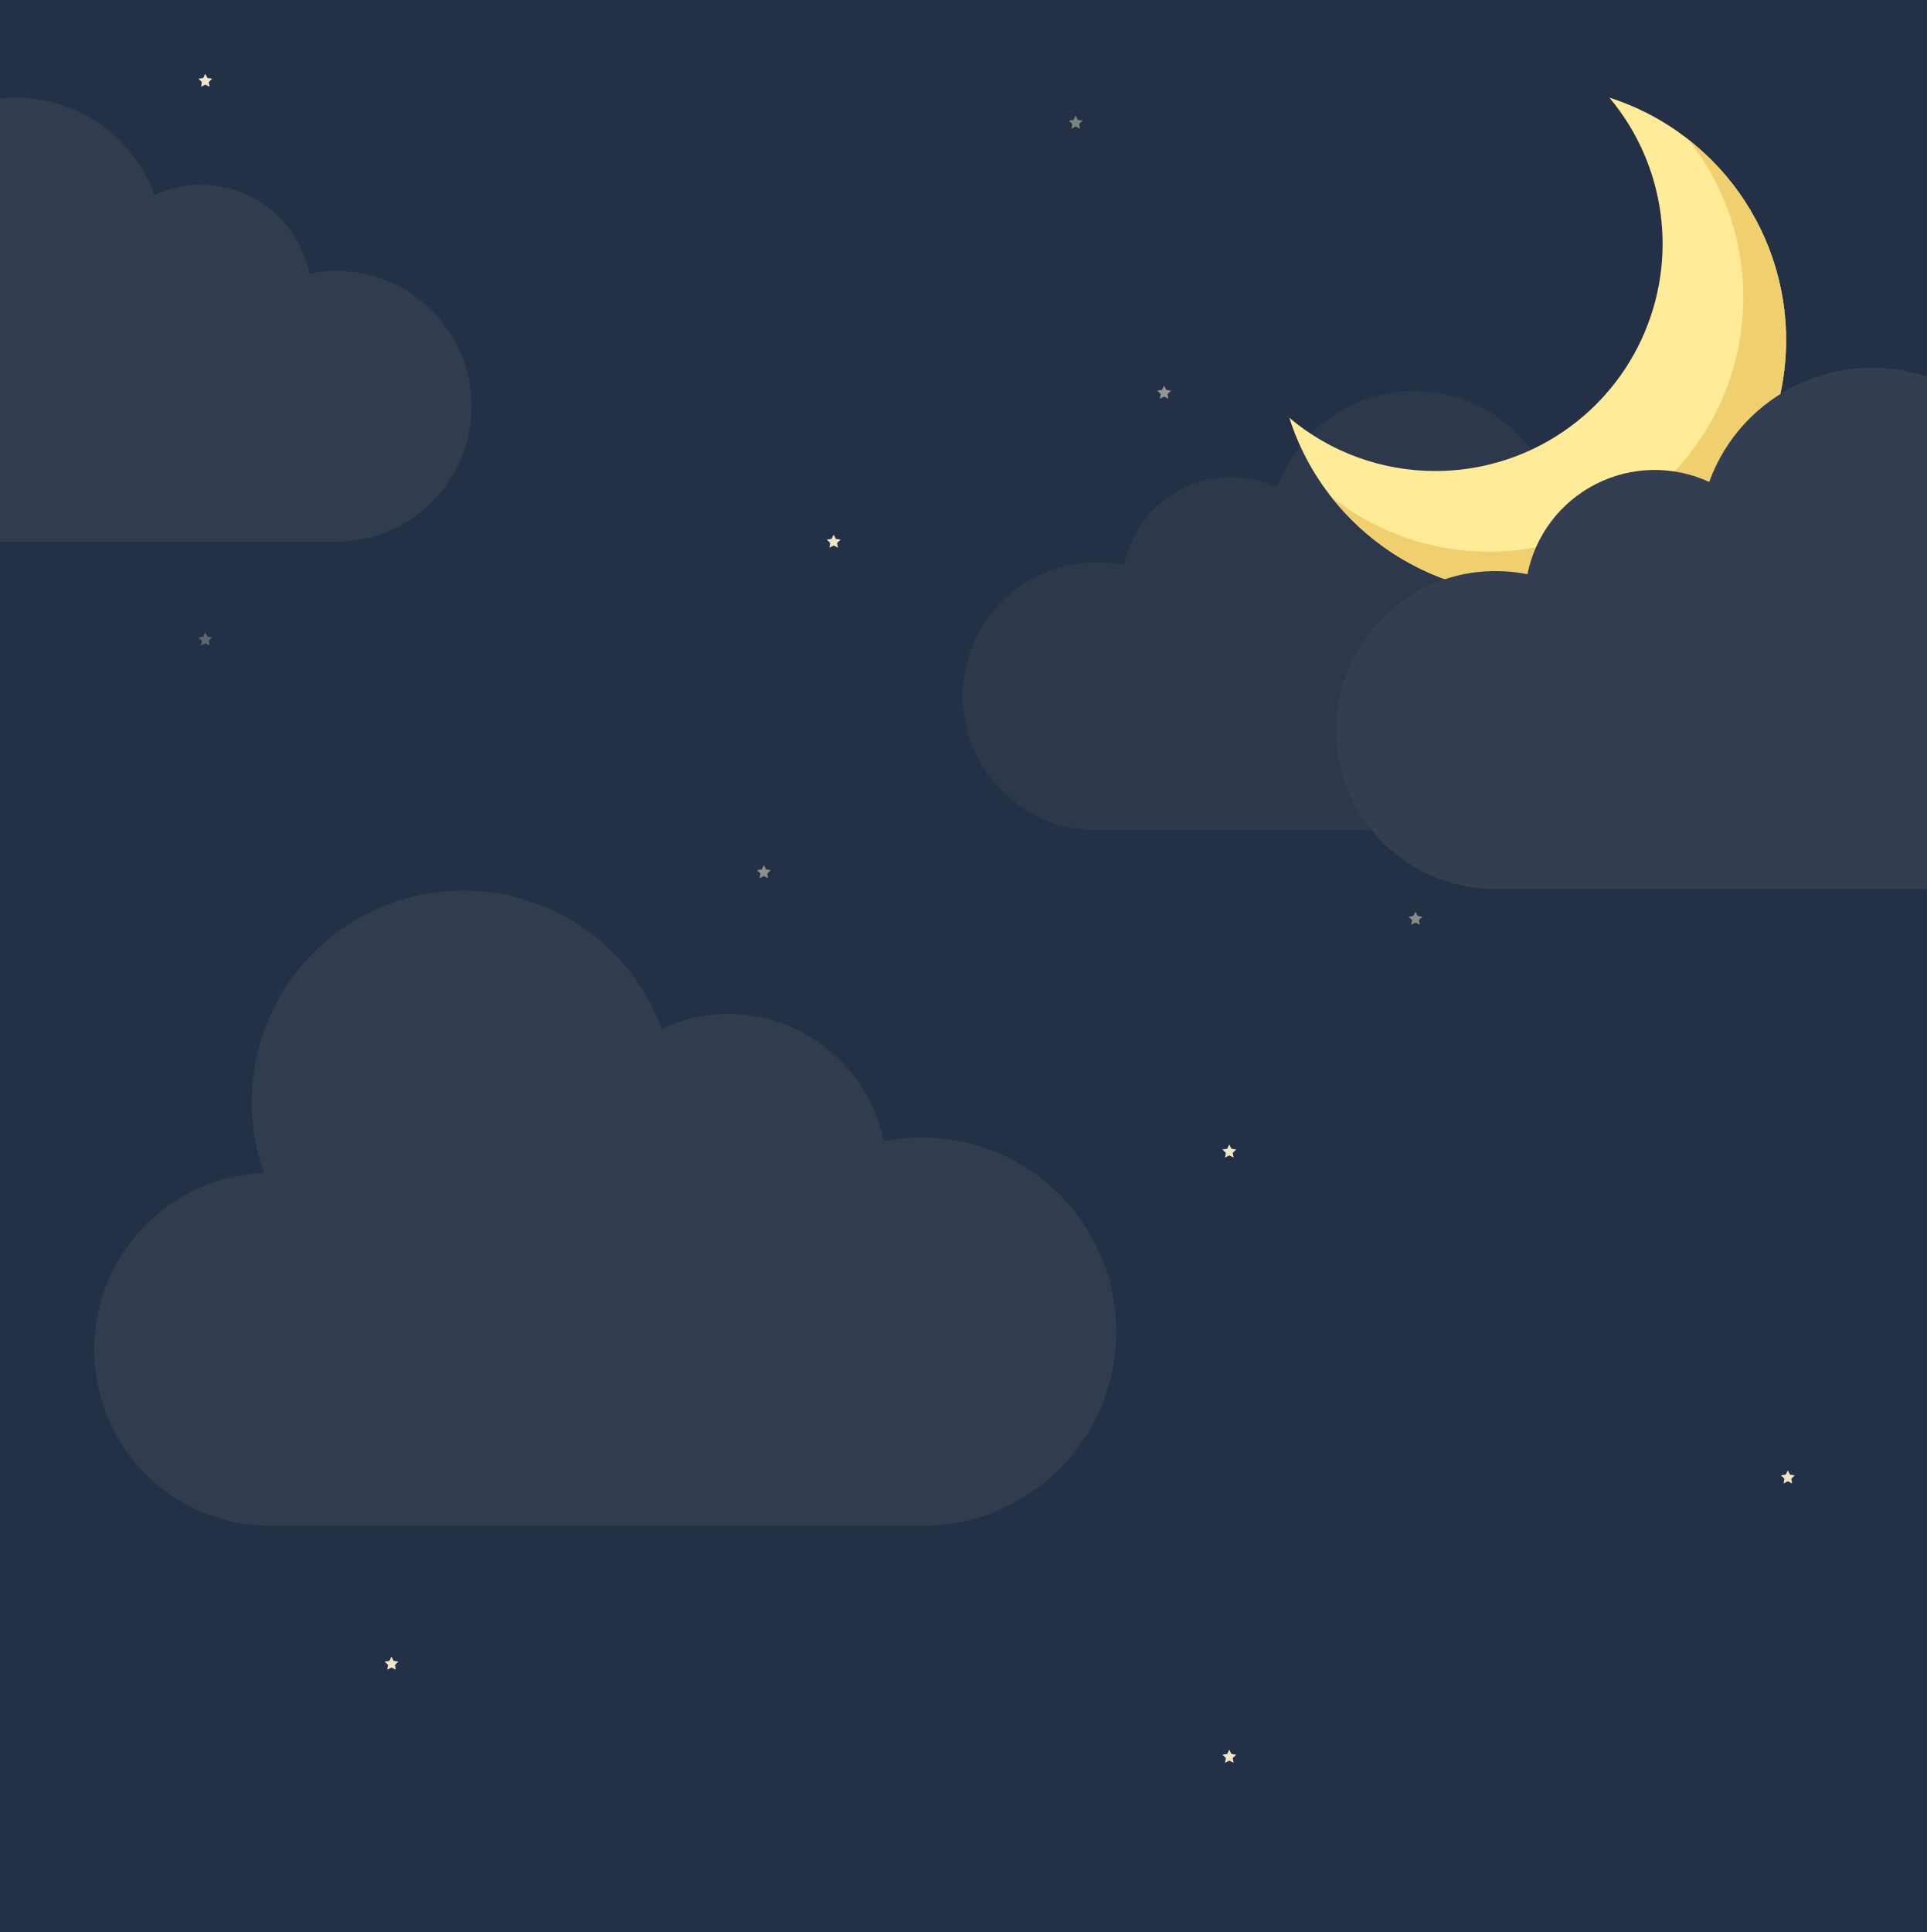
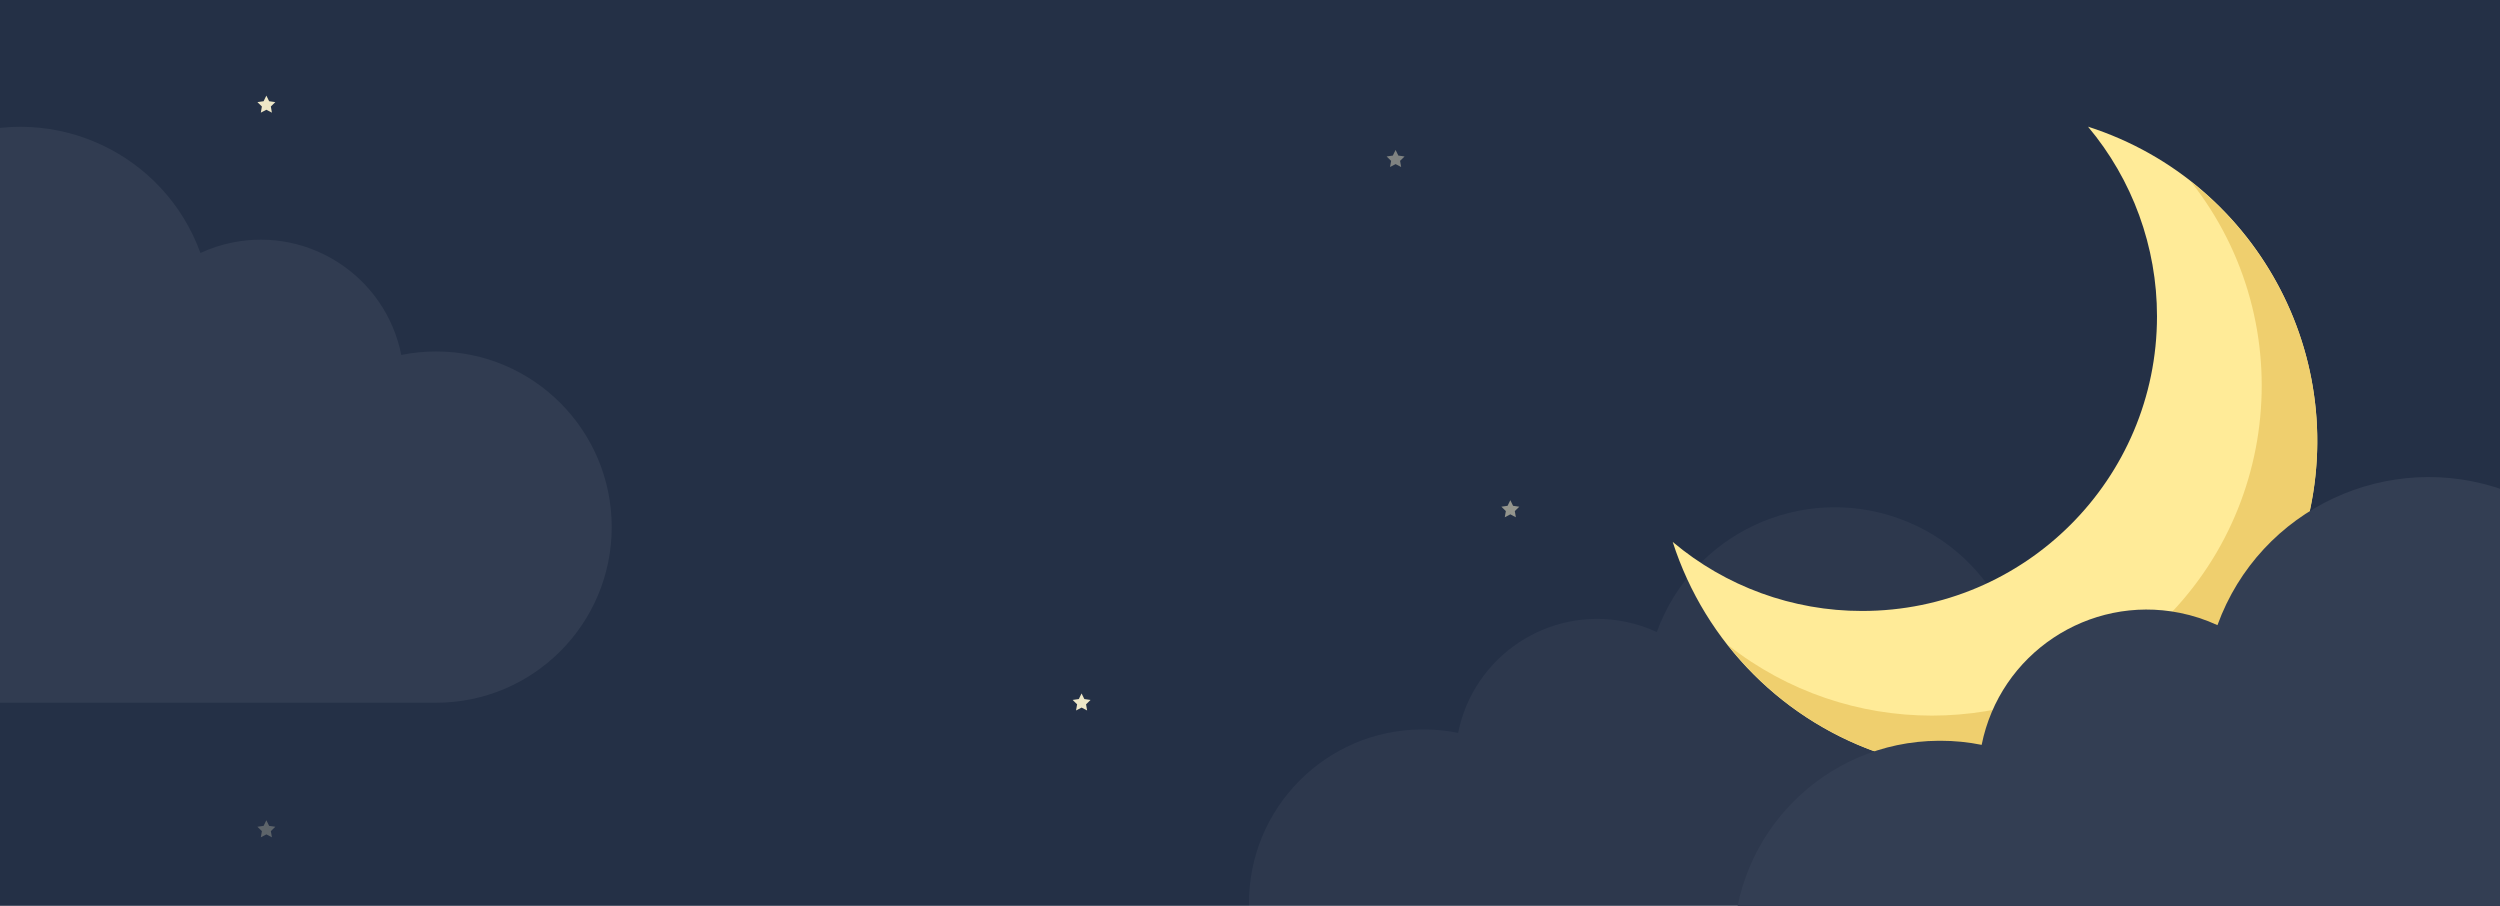
- <svg xmlns="http://www.w3.org/2000/svg" width="414" height="415" viewBox="0 0 414 415">
-   <defs>
-     <clipPath id="clip-night">
-       <rect width="414" height="415" />
+ <svg xmlns="http://www.w3.org/2000/svg" xmlns:xlink="http://www.w3.org/1999/xlink" version="1.1" id="Layer_1" x="0px" y="0px" width="414px" height="150px" viewBox="0 0 414 150" enable-background="new 0 0 414 150" xml:space="preserve">
+   <g>
+     <defs>
+       <rect id="SVGID_1_" x="0" width="414" height="415" />
+     </defs>
+     <clipPath id="SVGID_2_">
+       <use xlink:href="#SVGID_1_" overflow="visible" />
    </clipPath>
-   </defs>
-   <g id="night" clip-path="url(#clip-night)">
-     <rect width="414" height="415" fill="#243046" />
-     <path id="cloud" d="M178.116,53.739a41.653,41.653,0,0,0-8.258.826,34.058,34.058,0,0,0-47.7-24.214A45.459,45.459,0,0,0,36.7,61.377a37.9,37.9,0,0,0,1.139,75.772h140.28a41.7,41.7,0,1,0,0-83.41Zm0,0" transform="translate(20.001 190.608)" fill="#fff" opacity="0.06" />
-     <path id="cloud-2" data-name="cloud" d="M28.765,37.187a28.73,28.73,0,0,1,5.7.569,23.491,23.491,0,0,1,32.9-16.7,31.355,31.355,0,1,1,58.946,21.4,26.138,26.138,0,0,1-.785,52.263H28.765a28.766,28.766,0,1,1,0-57.531Zm0,0" transform="translate(207.001 83.608)" fill="#fff" opacity="0.04" />
-     <g id="moon" transform="translate(277 20.965)">
-       <path id="Path_1" data-name="Path 1" d="M31.37,80.21a48.813,48.813,0,0,0,37.4-80.2A54.671,54.671,0,1,1,0,68.776,48.612,48.612,0,0,0,31.37,80.21Z" fill="#ffeb98" />
-       <path id="Path_2" data-name="Path 2" d="M119.487,42.776a54.619,54.619,0,0,1-76.7,76.7,54.628,54.628,0,1,0,76.7-76.7Z" transform="translate(-33.646 -33.634)" fill="#efcf6e" />
-     </g>
-     <path id="cloud-3" data-name="cloud" d="M34.141,44.064a34.1,34.1,0,0,1,6.761.676A27.881,27.881,0,0,1,79.951,24.917a37.215,37.215,0,0,1,69.962,25.4,31.023,31.023,0,0,1-.932,62.03H34.141a34.142,34.142,0,1,1,0-68.283Zm0,0" transform="translate(287.26 78.608)" fill="#333e53" />
-     <path id="cloud-4" data-name="cloud" d="M124.215,37.595a29.048,29.048,0,0,0-5.759.576A23.751,23.751,0,0,0,85.191,21.284a31.7,31.7,0,0,0-59.6,21.638,26.428,26.428,0,0,0,.794,52.842h97.829a29.084,29.084,0,1,0,0-58.169Zm0,0" transform="translate(-51.999 20.608)" fill="#fff" opacity="0.06" />
-     <g id="Group_1" data-name="Group 1" transform="translate(-55 31.992)" opacity="0.92">
-       <path id="Path_4" data-name="Path 4" d="M234.109,82.84l.459.93,1.027.149-.743.724.176,1.022-.918-.482-.918.482.176-1.022-.743-.724,1.027-.149Z" fill="#fff6d2" />
-     </g>
-     <g id="Group_2" data-name="Group 2" transform="translate(16 -0.008)" opacity="0.51">
-       <path id="Path_4-2" data-name="Path 4" d="M234.109,82.84l.459.93,1.027.149-.743.724.176,1.022-.918-.482-.918.482.176-1.022-.743-.724,1.027-.149Z" fill="#fff6d2" />
-     </g>
-     <g id="Group_4" data-name="Group 4" transform="translate(-190 52.992)" opacity="0.26">
-       <path id="Path_4-3" data-name="Path 4" d="M234.109,82.84l.459.93,1.027.149-.743.724.176,1.022-.918-.482-.918.482.176-1.022-.743-.724,1.027-.149Z" fill="#fff6d2" />
-     </g>
-     <g id="Group_6" data-name="Group 6" transform="translate(-190 -67.008)" opacity="0.92">
-       <path id="Path_4-4" data-name="Path 4" d="M234.109,82.84l.459.93,1.027.149-.743.724.176,1.022-.918-.482-.918.482.176-1.022-.743-.724,1.027-.149Z" fill="#fff6d2" />
-     </g>
-     <g id="Group_7" data-name="Group 7" transform="translate(-3 -58.008)" opacity="0.92">
-       <path id="Path_4-5" data-name="Path 4" d="M234.109,82.84l.459.93,1.027.149-.743.724.176,1.022-.918-.482-.918.482.176-1.022-.743-.724,1.027-.149Z" fill="#fff6d2" opacity="0.45" />
-     </g>
-     <g id="Group_9" data-name="Group 9" transform="translate(-70 102.992)" opacity="0.48">
-       <path id="Path_4-6" data-name="Path 4" d="M234.109,82.84l.459.93,1.027.149-.743.724.176,1.022-.918-.482-.918.482.176-1.022-.743-.724,1.027-.149Z" fill="#fff6d2" />
-     </g>
-     <g id="Group_10" data-name="Group 10" transform="translate(30 162.992)" opacity="0.92">
-       <path id="Path_4-7" data-name="Path 4" d="M234.109,82.84l.459.93,1.027.149-.743.724.176,1.022-.918-.482-.918.482.176-1.022-.743-.724,1.027-.149Z" fill="#fff6d2" />
-     </g>
-     <g id="Group_11" data-name="Group 11" transform="translate(70 112.992)" opacity="0.46">
-       <path id="Path_4-8" data-name="Path 4" d="M234.109,82.84l.459.93,1.027.149-.743.724.176,1.022-.918-.482-.918.482.176-1.022-.743-.724,1.027-.149Z" fill="#fff6d2" />
-     </g>
-     <g id="Group_13" data-name="Group 13" transform="translate(150 232.992)" opacity="0.92">
-       <path id="Path_4-9" data-name="Path 4" d="M234.109,82.84l.459.93,1.027.149-.743.724.176,1.022-.918-.482-.918.482.176-1.022-.743-.724,1.027-.149Z" fill="#fff6d2" />
-     </g>
-     <g id="Group_14" data-name="Group 14" transform="translate(30 292.992)" opacity="0.92">
-       <path id="Path_4-10" data-name="Path 4" d="M234.109,82.84l.459.93,1.027.149-.743.724.176,1.022-.918-.482-.918.482.176-1.022-.743-.724,1.027-.149Z" fill="#fff6d2" />
-     </g>
-     <g id="Group_15" data-name="Group 15" transform="translate(-150 272.992)" opacity="0.92">
-       <path id="Path_4-11" data-name="Path 4" d="M234.109,82.84l.459.93,1.027.149-.743.724.176,1.022-.918-.482-.918.482.176-1.022-.743-.724,1.027-.149Z" fill="#fff6d2" />
+     <g id="night" clip-path="url(#SVGID_2_)">
+       <rect x="0" fill="#243046" width="414" height="150" />
+       <path id="cloud-2" opacity="0.04" fill="#FFFFFF" enable-background="new    " d="M235.766,120.795    c1.914-0.001,3.824,0.19,5.7,0.569c2.55-12.721,14.93-20.965,27.651-18.414c1.811,0.363,3.573,0.939,5.249,1.714    c5.909-16.277,23.896-24.682,40.173-18.773c16.277,5.909,24.682,23.896,18.773,40.173c14.428,0.455,25.756,12.52,25.302,26.948    c-0.444,14.093-11.986,25.294-26.087,25.315h-96.761c-15.887,0.094-28.842-12.709-28.935-28.596    c-0.094-15.887,12.709-28.842,28.596-28.935c0.113-0.001,0.226-0.001,0.34,0V120.795z" />
+       <g id="moon" transform="translate(277 20.965)">
+         <path id="Path_1" fill="#FFEB98" d="M31.37,80.21c26.959,0.009,48.82-21.838,48.829-48.797     C80.203,19.927,76.156,8.807,68.77,0.01c28.748,9.232,44.569,40.021,35.336,68.769s-40.021,44.569-68.769,35.336     C18.548,98.724,5.391,85.565,0,68.776C8.779,76.171,19.891,80.222,31.37,80.21z" />
+         <path id="Path_2" fill="#EFCF6E" d="M85.841,9.142c18.656,23.705,14.562,58.044-9.142,76.7     c-19.819,15.597-47.739,15.597-67.558,0c18.626,23.734,52.966,27.875,76.7,9.249s27.875-52.966,9.249-76.7     C92.389,14.949,89.283,11.843,85.841,9.142z" />
+       </g>
+       <path id="cloud-3" fill="#333E53" d="M321.401,122.672c2.271,0,4.535,0.226,6.761,0.676c3.026-15.098,17.718-24.884,32.816-21.858    c2.15,0.431,4.242,1.114,6.233,2.035c7.014-19.319,28.362-29.295,47.681-22.281c19.319,7.014,29.295,28.362,22.281,47.681    c17.125,0.549,30.562,14.877,30.013,32.001c-0.536,16.714-14.223,29.995-30.945,30.029h-114.84    c-18.856,0.102-34.224-15.101-34.326-33.957s15.101-34.224,33.957-34.326C321.155,122.671,321.278,122.671,321.401,122.672z" />
+       <path id="cloud-4" opacity="0.06" fill="#FFFFFF" enable-background="new    " d="M72.216,58.203    c-1.934,0-3.863,0.193-5.759,0.576C63.88,45.917,51.364,37.58,38.502,40.158c-1.832,0.367-3.614,0.949-5.31,1.734    C27.217,25.434,9.031,16.936-7.427,22.911S-32.383,47.072-26.408,63.53c-14.588,0.474-26.03,12.684-25.556,27.272    c0.462,14.23,12.113,25.536,26.35,25.57h97.829c16.063,0,29.085-13.022,29.085-29.084S88.278,58.203,72.216,58.203L72.216,58.203z    " />
+       <g id="Group_1" transform="translate(-55 31.992)" opacity="0.92">
+         <path id="Path_4" fill="#FFF6D2" d="M234.109,82.84l0.459,0.93l1.027,0.149l-0.743,0.724l0.176,1.022l-0.918-0.482l-0.918,0.482     l0.176-1.022l-0.743-0.724l1.027-0.149L234.109,82.84z" />
+       </g>
+       <g id="Group_2" transform="translate(16 -0.008)" opacity="0.51">
+         <path id="Path_4-2" fill="#FFF6D2" d="M234.109,82.84l0.459,0.93l1.027,0.149l-0.743,0.724l0.176,1.022l-0.918-0.482     l-0.918,0.482l0.176-1.022l-0.743-0.724l1.027-0.149L234.109,82.84z" />
+       </g>
+       <g id="Group_4" transform="translate(-190 52.992)" opacity="0.26">
+         <path id="Path_4-3" fill="#FFF6D2" d="M234.109,82.84l0.459,0.93l1.027,0.149l-0.743,0.724l0.176,1.022l-0.918-0.482     l-0.918,0.482l0.176-1.022l-0.743-0.724l1.027-0.149L234.109,82.84z" />
+       </g>
+       <g id="Group_6" transform="translate(-190 -67.008)" opacity="0.92">
+         <path id="Path_4-4" fill="#FFF6D2" d="M234.109,82.84l0.459,0.93l1.027,0.149l-0.743,0.724l0.176,1.022l-0.918-0.482     l-0.918,0.482l0.176-1.022l-0.743-0.724l1.027-0.149L234.109,82.84z" />
+       </g>
+       <g id="Group_7" transform="translate(-3 -58.008)" opacity="0.92">
+         <path id="Path_4-5" opacity="0.45" fill="#FFF6D2" enable-background="new    " d="M234.109,82.84l0.459,0.93l1.027,0.149     l-0.743,0.724l0.176,1.022l-0.918-0.482l-0.918,0.482l0.176-1.022l-0.743-0.724l1.027-0.149L234.109,82.84z" />
+       </g>
+       <g id="Group_9" transform="translate(-70 102.992)" opacity="0.48">
+         <path id="Path_4-6" fill="#FFF6D2" d="M234.109,82.84l0.459,0.93l1.027,0.149l-0.743,0.724l0.176,1.022l-0.918-0.482     l-0.918,0.482l0.176-1.022l-0.743-0.724l1.027-0.149L234.109,82.84z" />
+       </g>
+       <g id="Group_10" transform="translate(30 162.992)" opacity="0.92">
+         <path id="Path_4-7" fill="#FFF6D2" d="M234.109,82.84l0.459,0.93l1.027,0.149l-0.743,0.724l0.176,1.022l-0.918-0.482     l-0.918,0.482l0.176-1.022l-0.743-0.724l1.027-0.149L234.109,82.84z" />
+       </g>
+       <g id="Group_11" transform="translate(70 112.992)" opacity="0.46">
+         <path id="Path_4-8" fill="#FFF6D2" d="M234.109,82.84l0.459,0.93l1.027,0.149l-0.743,0.724l0.176,1.022l-0.918-0.482     l-0.918,0.482l0.176-1.022l-0.743-0.724l1.027-0.149L234.109,82.84z" />
+       </g>
+       <g id="Group_13" transform="translate(150 232.992)" opacity="0.92">
+         <path id="Path_4-9" fill="#FFF6D2" d="M234.109,82.84l0.459,0.93l1.027,0.149l-0.743,0.724l0.176,1.022l-0.918-0.482     l-0.918,0.482l0.176-1.022l-0.743-0.724l1.027-0.149L234.109,82.84z" />
+       </g>
+       <g id="Group_14" transform="translate(30 292.992)" opacity="0.92">
+         <path id="Path_4-10" fill="#FFF6D2" d="M234.109,82.84l0.459,0.93l1.027,0.149l-0.743,0.724l0.176,1.022l-0.918-0.482     l-0.918,0.482l0.176-1.022l-0.743-0.724l1.027-0.149L234.109,82.84z" />
+       </g>
+       <g id="Group_15" transform="translate(-150 272.992)" opacity="0.92">
+         <path id="Path_4-11" fill="#FFF6D2" d="M234.109,82.84l0.459,0.93l1.027,0.149l-0.743,0.724l0.176,1.022l-0.918-0.482     l-0.918,0.482l0.176-1.022l-0.743-0.724l1.027-0.149L234.109,82.84z" />
+       </g>
    </g>
  </g>
</svg>
